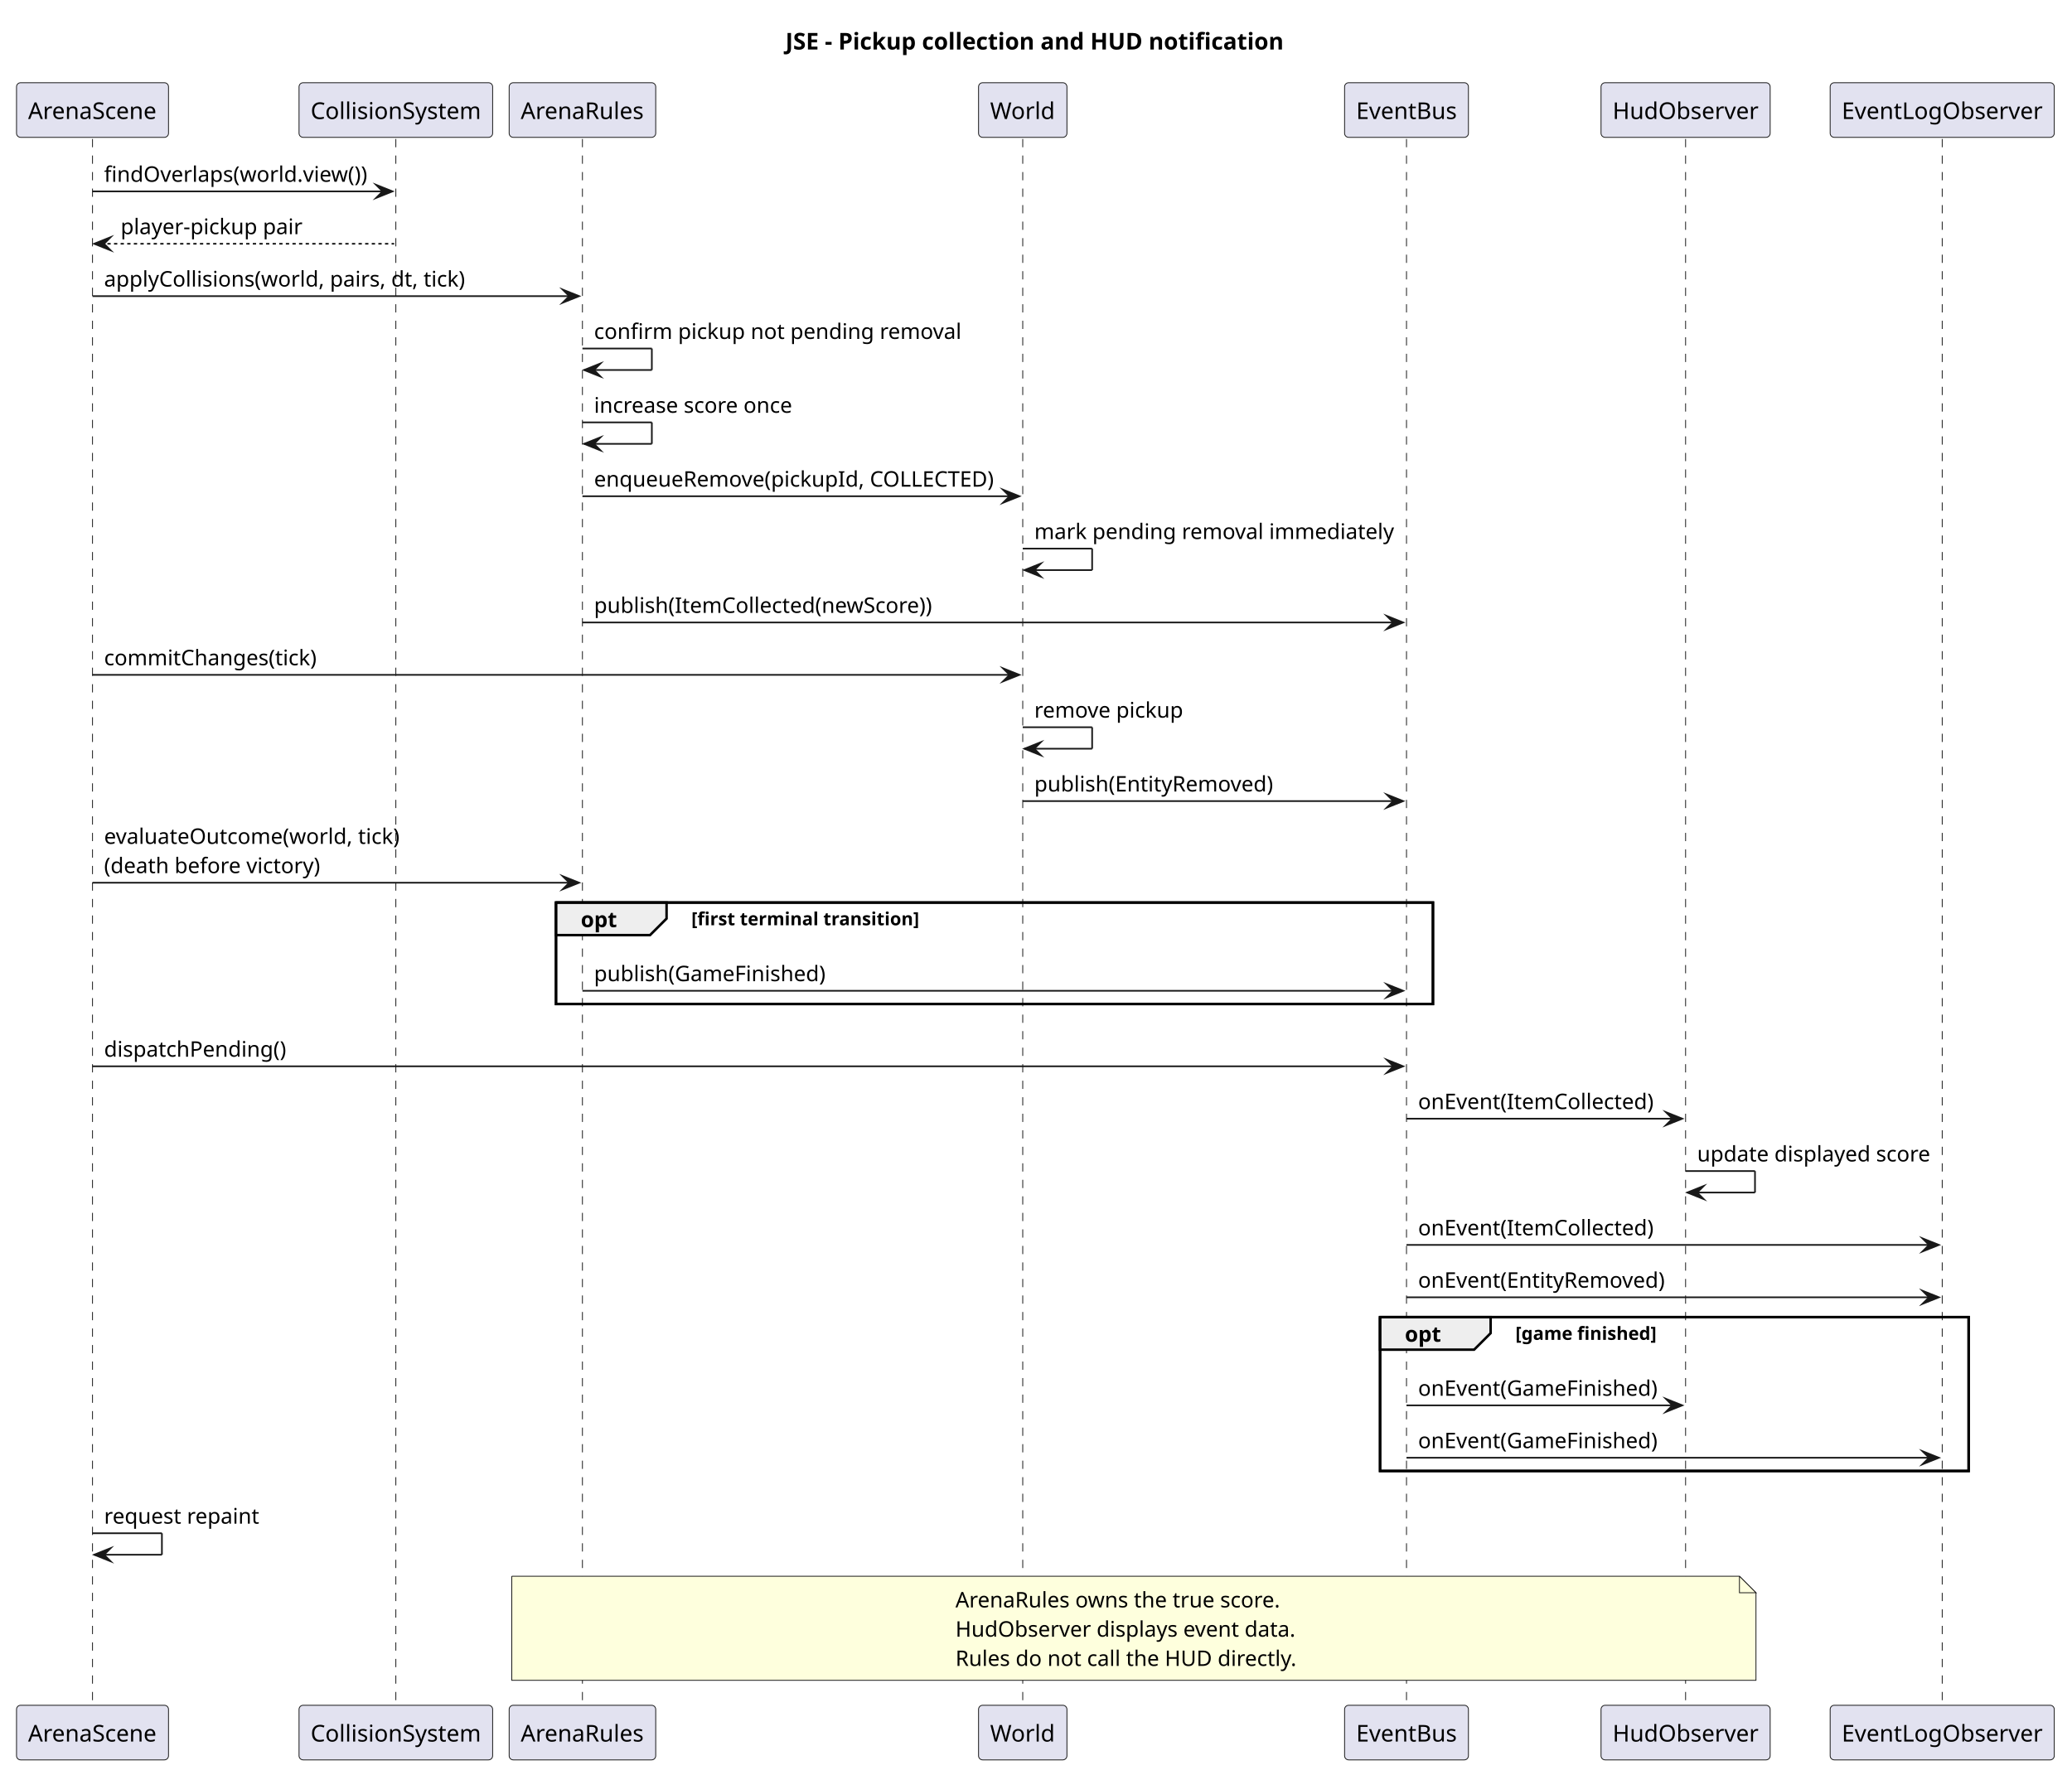
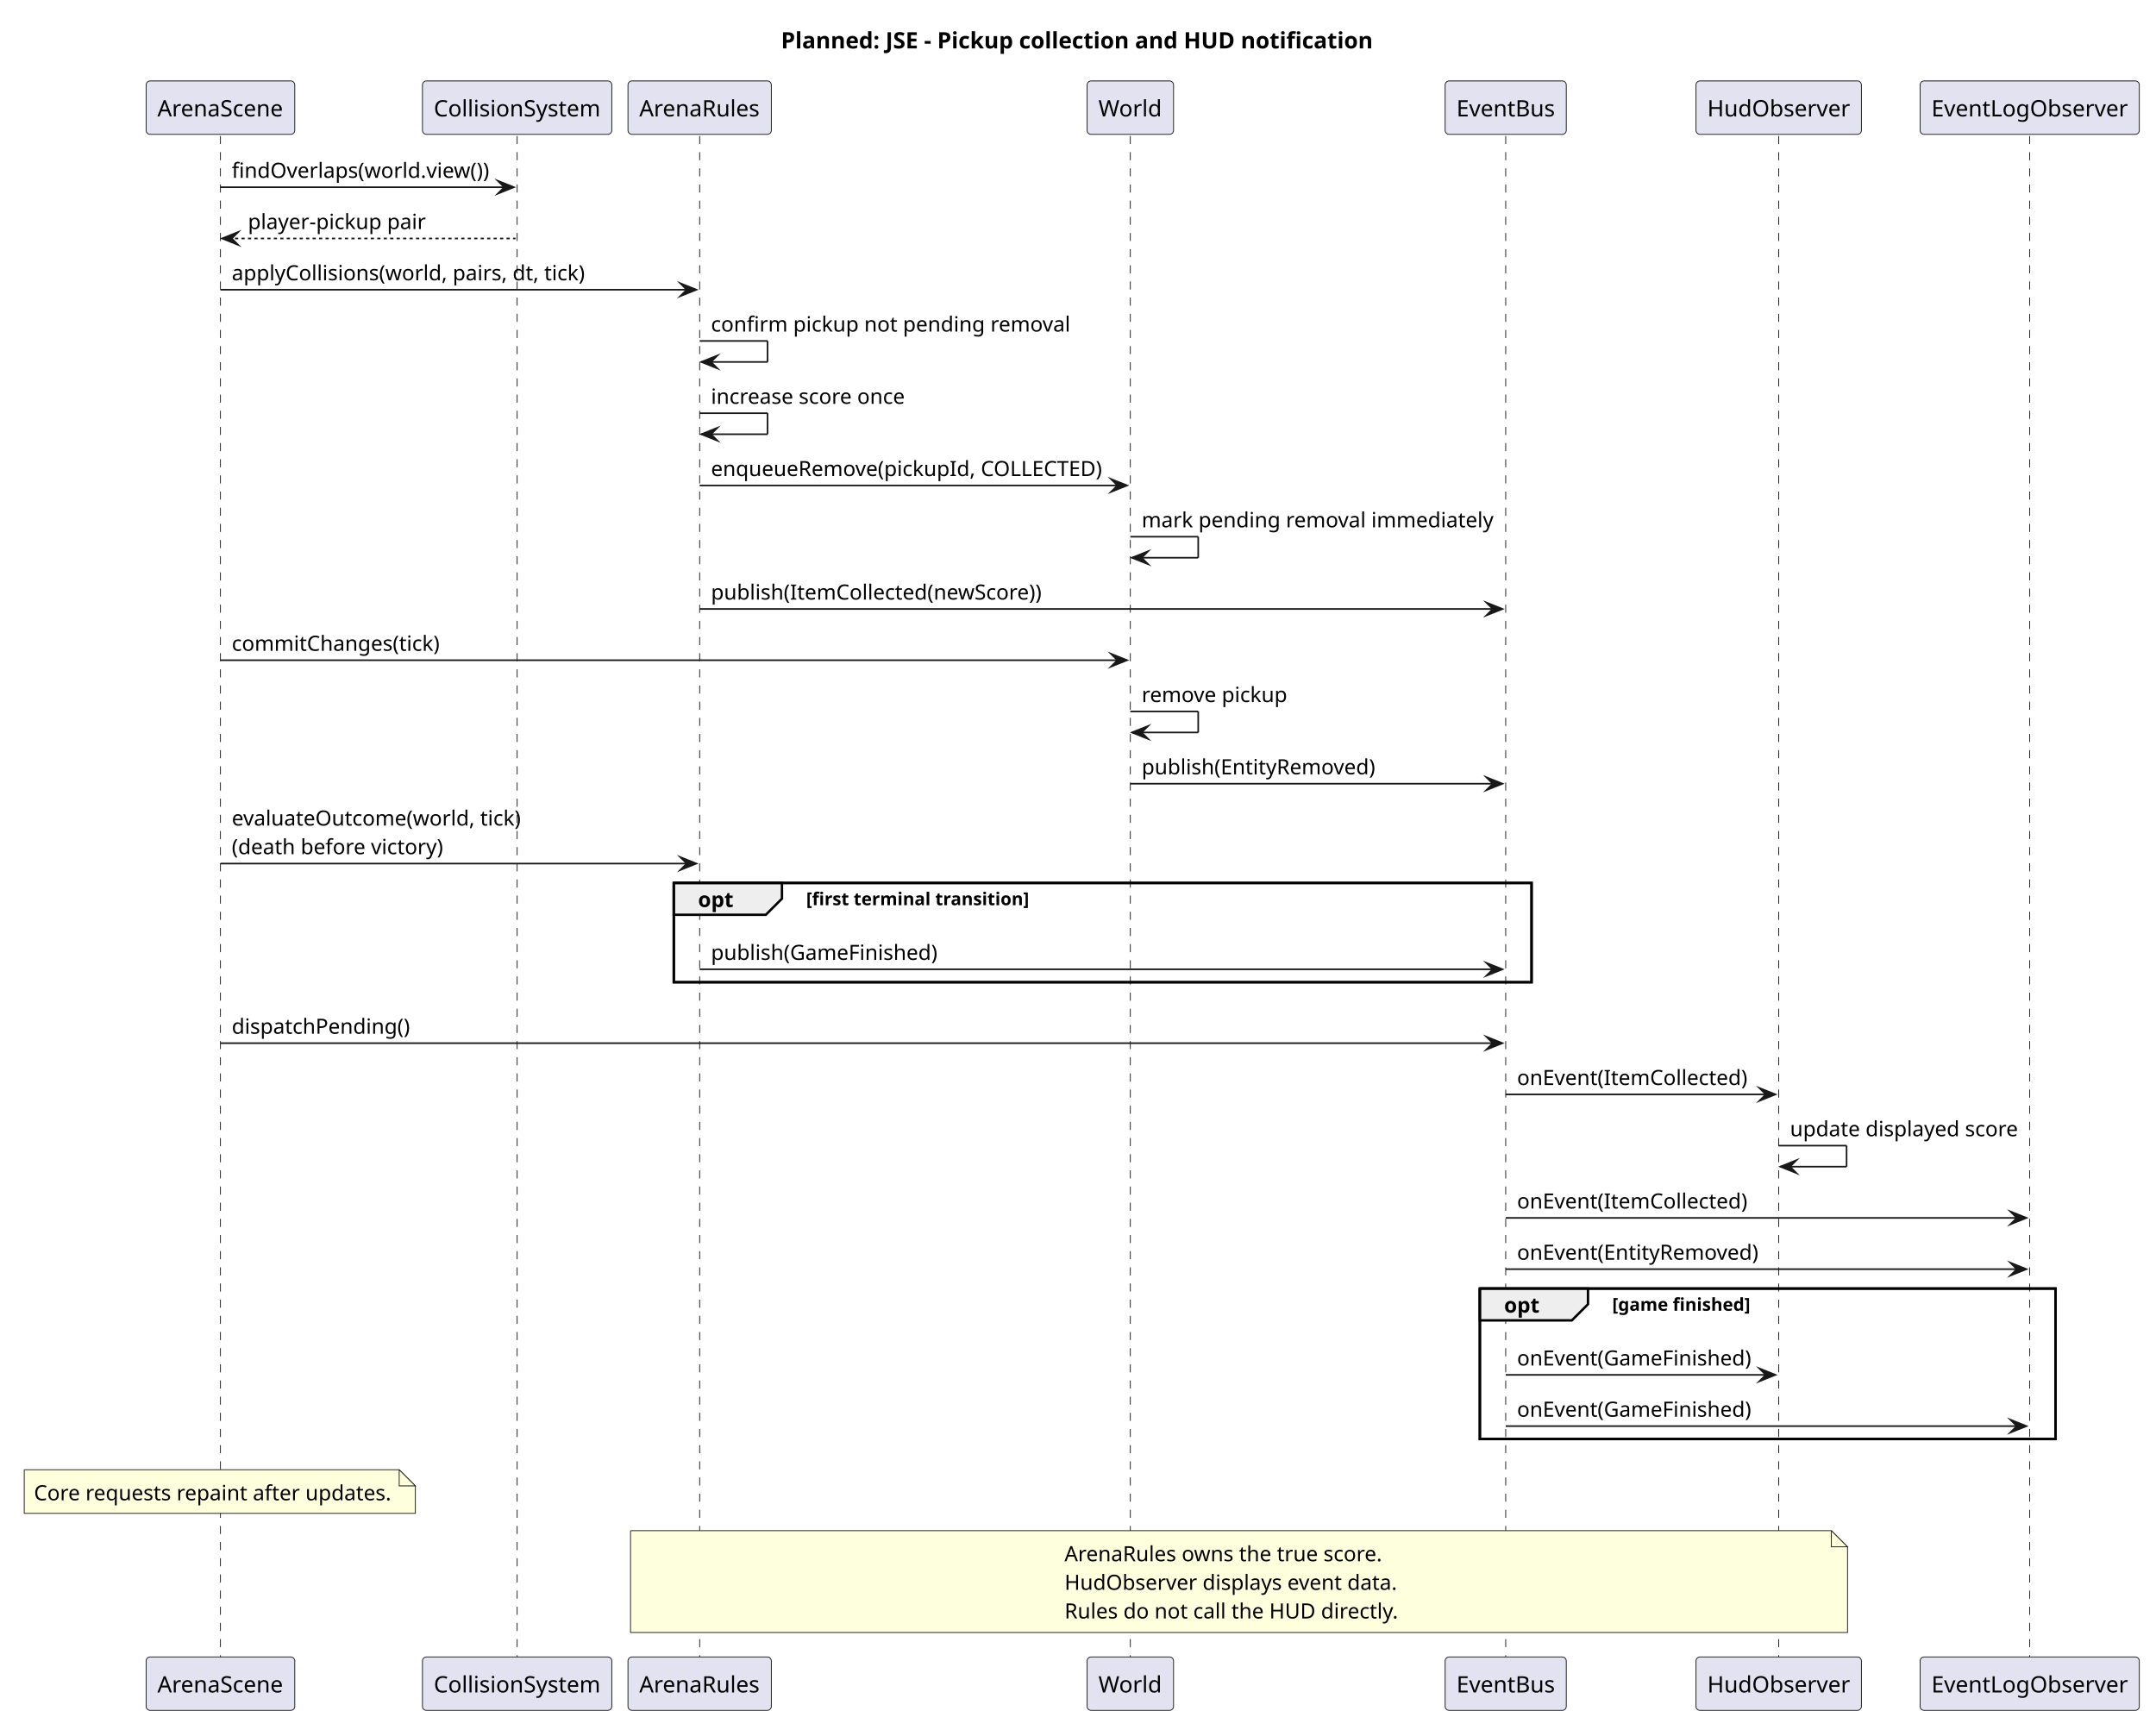
- <svg xmlns="http://www.w3.org/2000/svg" version="1.1" data-diagram-type="SEQUENCE" style="width:1254px;height:1077px;background:#FFFFFF;" width="1254px" height="1077px" viewBox="0 0 1254 1077" zoomAndPan="magnify" preserveAspectRatio="none" contentStyleType="text/css">
+ <svg xmlns="http://www.w3.org/2000/svg" version="1.1" data-diagram-type="SEQUENCE" style="width:1334px;height:1070px;background:#FFFFFF;" width="1334px" height="1070px" viewBox="0 0 1334 1070" zoomAndPan="magnify" preserveAspectRatio="none" contentStyleType="text/css">
  <defs />
  <g font-family="sans-serif" lengthAdjust="spacing">
    <g class="title" data-source-line="1">
-       <text x="475.363" y="29.966" fill="#000" font-size="14" textLength="301.545" font-weight="700">JSE - Pickup collection and HUD notification</text>
+       <text x="483.226" y="29.966" fill="#000" font-size="14" textLength="366.225" font-weight="700">Planned: JSE - Pickup collection and HUD notification</text>
    </g>
-     <rect x="336.5" y="546.314" width="530.733" height="61.412" fill="none" style="stroke:#000;stroke-width:1.5;" />
-     <rect x="835.233" y="797.256" width="356.221" height="93.118" fill="none" style="stroke:#000;stroke-width:1.5;" />
+     <rect x="416.906" y="546.314" width="530.733" height="61.412" fill="none" style="stroke:#000;stroke-width:1.5;" />
+     <rect x="915.64" y="797.256" width="356.221" height="93.118" fill="none" style="stroke:#000;stroke-width:1.5;" />
    <g>
-       <rect x="52.49" y="84.136" width="8" height="948.062" fill="#000" fill-opacity="0" />
-       <line x1="55.99" y1="84.136" x2="55.99" y2="1032.198" style="stroke:#181818;stroke-width:0.5;stroke-dasharray:5,5;" />
+       <rect x="132.897" y="84.136" width="8" height="941.062" fill="#000" fill-opacity="0" />
+       <line x1="136.397" y1="84.136" x2="136.397" y2="1025.198" style="stroke:#181818;stroke-width:0.5;stroke-dasharray:5,5;" />
    </g>
    <g>
-       <rect x="236.065" y="84.136" width="8" height="948.062" fill="#000" fill-opacity="0" />
-       <line x1="239.565" y1="84.136" x2="239.565" y2="1032.198" style="stroke:#181818;stroke-width:0.5;stroke-dasharray:5,5;" />
+       <rect x="316.472" y="84.136" width="8" height="941.062" fill="#000" fill-opacity="0" />
+       <line x1="319.972" y1="84.136" x2="319.972" y2="1025.198" style="stroke:#181818;stroke-width:0.5;stroke-dasharray:5,5;" />
    </g>
    <g>
-       <rect x="349" y="84.136" width="8" height="948.062" fill="#000" fill-opacity="0" />
-       <line x1="352.5" y1="84.136" x2="352.5" y2="1032.198" style="stroke:#181818;stroke-width:0.5;stroke-dasharray:5,5;" />
+       <rect x="429.406" y="84.136" width="8" height="941.062" fill="#000" fill-opacity="0" />
+       <line x1="432.906" y1="84.136" x2="432.906" y2="1025.198" style="stroke:#181818;stroke-width:0.5;stroke-dasharray:5,5;" />
    </g>
    <g>
-       <rect x="615.476" y="84.136" width="8" height="948.062" fill="#000" fill-opacity="0" />
-       <line x1="618.976" y1="84.136" x2="618.976" y2="1032.198" style="stroke:#181818;stroke-width:0.5;stroke-dasharray:5,5;" />
+       <rect x="695.883" y="84.136" width="8" height="941.062" fill="#000" fill-opacity="0" />
+       <line x1="699.383" y1="84.136" x2="699.383" y2="1025.198" style="stroke:#181818;stroke-width:0.5;stroke-dasharray:5,5;" />
    </g>
    <g>
-       <rect x="847.733" y="84.136" width="8" height="948.062" fill="#000" fill-opacity="0" />
-       <line x1="851.233" y1="84.136" x2="851.233" y2="1032.198" style="stroke:#181818;stroke-width:0.5;stroke-dasharray:5,5;" />
+       <rect x="928.14" y="84.136" width="8" height="941.062" fill="#000" fill-opacity="0" />
+       <line x1="931.64" y1="84.136" x2="931.64" y2="1025.198" style="stroke:#181818;stroke-width:0.5;stroke-dasharray:5,5;" />
    </g>
    <g>
-       <rect x="1016.644" y="84.136" width="8" height="948.062" fill="#000" fill-opacity="0" />
-       <line x1="1020.144" y1="84.136" x2="1020.144" y2="1032.198" style="stroke:#181818;stroke-width:0.5;stroke-dasharray:5,5;" />
+       <rect x="1097.051" y="84.136" width="8" height="941.062" fill="#000" fill-opacity="0" />
+       <line x1="1100.551" y1="84.136" x2="1100.551" y2="1025.198" style="stroke:#181818;stroke-width:0.5;stroke-dasharray:5,5;" />
    </g>
    <g>
-       <rect x="1171.954" y="84.136" width="8" height="948.062" fill="#000" fill-opacity="0" />
-       <line x1="1175.454" y1="84.136" x2="1175.454" y2="1032.198" style="stroke:#181818;stroke-width:0.5;stroke-dasharray:5,5;" />
+       <rect x="1252.361" y="84.136" width="8" height="941.062" fill="#000" fill-opacity="0" />
+       <line x1="1255.861" y1="84.136" x2="1255.861" y2="1025.198" style="stroke:#181818;stroke-width:0.5;stroke-dasharray:5,5;" />
    </g>
-     <rect x="10" y="50.068" width="91.98" height="33.068" fill="#E2E2F0" style="stroke:#181818;stroke-width:0.5;" rx="2.5" ry="2.5" />
-     <text x="17" y="72.034" fill="#000" font-size="14" textLength="77.98">ArenaScene</text>
-     <rect x="180.982" y="50.068" width="117.166" height="33.068" fill="#E2E2F0" style="stroke:#181818;stroke-width:0.5;" rx="2.5" ry="2.5" />
-     <text x="187.982" y="72.034" fill="#000" font-size="14" textLength="103.166">CollisionSystem</text>
-     <rect x="308.148" y="50.068" width="88.704" height="33.068" fill="#E2E2F0" style="stroke:#181818;stroke-width:0.5;" rx="2.5" ry="2.5" />
-     <text x="315.148" y="72.034" fill="#000" font-size="14" textLength="74.704">ArenaRules</text>
-     <rect x="592.229" y="50.068" width="53.494" height="33.068" fill="#E2E2F0" style="stroke:#181818;stroke-width:0.5;" rx="2.5" ry="2.5" />
-     <text x="599.229" y="72.034" fill="#000" font-size="14" textLength="39.494">World</text>
-     <rect x="813.755" y="50.068" width="74.956" height="33.068" fill="#E2E2F0" style="stroke:#181818;stroke-width:0.5;" rx="2.5" ry="2.5" />
-     <text x="820.755" y="72.034" fill="#000" font-size="14" textLength="60.956">EventBus</text>
-     <rect x="968.967" y="50.068" width="102.354" height="33.068" fill="#E2E2F0" style="stroke:#181818;stroke-width:0.5;" rx="2.5" ry="2.5" />
-     <text x="975.967" y="72.034" fill="#000" font-size="14" textLength="88.354">HudObserver</text>
-     <rect x="1107.639" y="50.068" width="135.632" height="33.068" fill="#E2E2F0" style="stroke:#181818;stroke-width:0.5;" rx="2.5" ry="2.5" />
-     <text x="1114.639" y="72.034" fill="#000" font-size="14" textLength="121.632">EventLogObserver</text>
-     <rect x="10" y="1032.198" width="91.98" height="33.068" fill="#E2E2F0" style="stroke:#181818;stroke-width:0.5;" rx="2.5" ry="2.5" />
-     <text x="17" y="1054.164" fill="#000" font-size="14" textLength="77.98">ArenaScene</text>
-     <rect x="180.982" y="1032.198" width="117.166" height="33.068" fill="#E2E2F0" style="stroke:#181818;stroke-width:0.5;" rx="2.5" ry="2.5" />
-     <text x="187.982" y="1054.164" fill="#000" font-size="14" textLength="103.166">CollisionSystem</text>
-     <rect x="308.148" y="1032.198" width="88.704" height="33.068" fill="#E2E2F0" style="stroke:#181818;stroke-width:0.5;" rx="2.5" ry="2.5" />
-     <text x="315.148" y="1054.164" fill="#000" font-size="14" textLength="74.704">ArenaRules</text>
-     <rect x="592.229" y="1032.198" width="53.494" height="33.068" fill="#E2E2F0" style="stroke:#181818;stroke-width:0.5;" rx="2.5" ry="2.5" />
-     <text x="599.229" y="1054.164" fill="#000" font-size="14" textLength="39.494">World</text>
-     <rect x="813.755" y="1032.198" width="74.956" height="33.068" fill="#E2E2F0" style="stroke:#181818;stroke-width:0.5;" rx="2.5" ry="2.5" />
-     <text x="820.755" y="1054.164" fill="#000" font-size="14" textLength="60.956">EventBus</text>
-     <rect x="968.967" y="1032.198" width="102.354" height="33.068" fill="#E2E2F0" style="stroke:#181818;stroke-width:0.5;" rx="2.5" ry="2.5" />
-     <text x="975.967" y="1054.164" fill="#000" font-size="14" textLength="88.354">HudObserver</text>
-     <rect x="1107.639" y="1032.198" width="135.632" height="33.068" fill="#E2E2F0" style="stroke:#181818;stroke-width:0.5;" rx="2.5" ry="2.5" />
-     <text x="1114.639" y="1054.164" fill="#000" font-size="14" textLength="121.632">EventLogObserver</text>
-     <polygon points="227.565,111.842,237.565,115.842,227.565,119.842,231.565,115.842" fill="#181818" style="stroke:#181818;stroke-width:1;stroke-linejoin:miter;stroke-miterlimit:10;" />
-     <line x1="55.99" y1="115.842" x2="233.565" y2="115.842" style="stroke:#181818;stroke-width:1;" />
-     <text x="62.99" y="110.033" fill="#000" font-size="13" textLength="159.575">findOverlaps(world.view())</text>
-     <polygon points="66.99,143.548,56.99,147.548,66.99,151.548,62.99,147.548" fill="#181818" style="stroke:#181818;stroke-width:1;stroke-linejoin:miter;stroke-miterlimit:10;" />
-     <line x1="60.99" y1="147.548" x2="238.565" y2="147.548" style="stroke:#181818;stroke-width:1;stroke-dasharray:2,2;" />
-     <text x="72.99" y="141.739" fill="#000" font-size="13" textLength="110.11">player-pickup pair</text>
-     <polygon points="340.5,175.254,350.5,179.254,340.5,183.254,344.5,179.254" fill="#181818" style="stroke:#181818;stroke-width:1;stroke-linejoin:miter;stroke-miterlimit:10;" />
-     <line x1="55.99" y1="179.254" x2="346.5" y2="179.254" style="stroke:#181818;stroke-width:1;" />
-     <text x="62.99" y="173.445" fill="#000" font-size="13" textLength="218.465">applyCollisions(world, pairs, dt, tick)</text>
-     <line x1="352.5" y1="210.96" x2="394.5" y2="210.96" style="stroke:#181818;stroke-width:1;" />
-     <line x1="394.5" y1="210.96" x2="394.5" y2="223.96" style="stroke:#181818;stroke-width:1;" />
-     <line x1="353.5" y1="223.96" x2="394.5" y2="223.96" style="stroke:#181818;stroke-width:1;" />
-     <polygon points="363.5,219.96,353.5,223.96,363.5,227.96,359.5,223.96" fill="#181818" style="stroke:#181818;stroke-width:1;stroke-linejoin:miter;stroke-miterlimit:10;" />
-     <text x="359.5" y="205.151" fill="#000" font-size="13" textLength="222.872">confirm pickup not pending removal</text>
-     <line x1="352.5" y1="255.666" x2="394.5" y2="255.666" style="stroke:#181818;stroke-width:1;" />
-     <line x1="394.5" y1="255.666" x2="394.5" y2="268.666" style="stroke:#181818;stroke-width:1;" />
-     <line x1="353.5" y1="268.666" x2="394.5" y2="268.666" style="stroke:#181818;stroke-width:1;" />
-     <polygon points="363.5,264.666,353.5,268.666,363.5,272.666,359.5,268.666" fill="#181818" style="stroke:#181818;stroke-width:1;stroke-linejoin:miter;stroke-miterlimit:10;" />
-     <text x="359.5" y="249.857" fill="#000" font-size="13" textLength="120.445">increase score once</text>
-     <polygon points="606.976,296.372,616.976,300.372,606.976,304.372,610.976,300.372" fill="#181818" style="stroke:#181818;stroke-width:1;stroke-linejoin:miter;stroke-miterlimit:10;" />
-     <line x1="352.5" y1="300.372" x2="612.976" y2="300.372" style="stroke:#181818;stroke-width:1;" />
-     <text x="359.5" y="294.563" fill="#000" font-size="13" textLength="242.476">enqueueRemove(pickupId, COLLECTED)</text>
-     <line x1="618.976" y1="332.078" x2="660.976" y2="332.078" style="stroke:#181818;stroke-width:1;" />
-     <line x1="660.976" y1="332.078" x2="660.976" y2="345.078" style="stroke:#181818;stroke-width:1;" />
-     <line x1="619.976" y1="345.078" x2="660.976" y2="345.078" style="stroke:#181818;stroke-width:1;" />
-     <polygon points="629.976,341.078,619.976,345.078,629.976,349.078,625.976,345.078" fill="#181818" style="stroke:#181818;stroke-width:1;stroke-linejoin:miter;stroke-miterlimit:10;" />
-     <text x="625.976" y="326.269" fill="#000" font-size="13" textLength="218.257">mark pending removal immediately</text>
-     <polygon points="839.233,372.784,849.233,376.784,839.233,380.784,843.233,376.784" fill="#181818" style="stroke:#181818;stroke-width:1;stroke-linejoin:miter;stroke-miterlimit:10;" />
-     <line x1="352.5" y1="376.784" x2="845.233" y2="376.784" style="stroke:#181818;stroke-width:1;" />
-     <text x="359.5" y="370.975" fill="#000" font-size="13" textLength="205.088">publish(ItemCollected(newScore))</text>
-     <polygon points="606.976,404.49,616.976,408.49,606.976,412.49,610.976,408.49" fill="#181818" style="stroke:#181818;stroke-width:1;stroke-linejoin:miter;stroke-miterlimit:10;" />
-     <line x1="55.99" y1="408.49" x2="612.976" y2="408.49" style="stroke:#181818;stroke-width:1;" />
-     <text x="62.99" y="402.681" fill="#000" font-size="13" textLength="128.622">commitChanges(tick)</text>
-     <line x1="618.976" y1="440.196" x2="660.976" y2="440.196" style="stroke:#181818;stroke-width:1;" />
-     <line x1="660.976" y1="440.196" x2="660.976" y2="453.196" style="stroke:#181818;stroke-width:1;" />
-     <line x1="619.976" y1="453.196" x2="660.976" y2="453.196" style="stroke:#181818;stroke-width:1;" />
-     <polygon points="629.976,449.196,619.976,453.196,629.976,457.196,625.976,453.196" fill="#181818" style="stroke:#181818;stroke-width:1;stroke-linejoin:miter;stroke-miterlimit:10;" />
-     <text x="625.976" y="434.387" fill="#000" font-size="13" textLength="90.597">remove pickup</text>
-     <polygon points="839.233,480.902,849.233,484.902,839.233,488.902,843.233,484.902" fill="#181818" style="stroke:#181818;stroke-width:1;stroke-linejoin:miter;stroke-miterlimit:10;" />
-     <line x1="618.976" y1="484.902" x2="845.233" y2="484.902" style="stroke:#181818;stroke-width:1;" />
-     <text x="625.976" y="479.093" fill="#000" font-size="13" textLength="144.794">publish(EntityRemoved)</text>
-     <polygon points="340.5,530.314,350.5,534.314,340.5,538.314,344.5,534.314" fill="#181818" style="stroke:#181818;stroke-width:1;stroke-linejoin:miter;stroke-miterlimit:10;" />
-     <line x1="55.99" y1="534.314" x2="346.5" y2="534.314" style="stroke:#181818;stroke-width:1;" />
-     <text x="62.99" y="510.799" fill="#000" font-size="13" textLength="179.101">evaluateOutcome(world, tick)</text>
-     <text x="62.99" y="528.505" fill="#000" font-size="13" textLength="131.027">(death before victory)</text>
-     <path d="M336.5,546.314 L403.418,546.314 L403.418,556.02 L393.418,566.02 L336.5,566.02 L336.5,546.314" style="stroke:#000;stroke-width:1.5;" fill="#EEE" />
-     <rect x="336.5" y="546.314" width="530.733" height="61.412" fill="none" style="stroke:#000;stroke-width:1.5;" />
-     <text x="351.5" y="561.211" fill="#000" font-size="13" textLength="21.918" font-weight="700">opt</text>
-     <text x="418.418" y="560.073" fill="#000" font-size="11" textLength="138.126" font-weight="700">[first terminal transition]</text>
-     <polygon points="839.233,595.726,849.233,599.726,839.233,603.726,843.233,599.726" fill="#181818" style="stroke:#181818;stroke-width:1;stroke-linejoin:miter;stroke-miterlimit:10;" />
-     <line x1="352.5" y1="599.726" x2="845.233" y2="599.726" style="stroke:#181818;stroke-width:1;" />
-     <text x="359.5" y="593.917" fill="#000" font-size="13" textLength="140.114">publish(GameFinished)</text>
-     <polygon points="839.233,641.432,849.233,645.432,839.233,649.432,843.233,645.432" fill="#181818" style="stroke:#181818;stroke-width:1;stroke-linejoin:miter;stroke-miterlimit:10;" />
-     <line x1="55.99" y1="645.432" x2="845.233" y2="645.432" style="stroke:#181818;stroke-width:1;" />
-     <text x="62.99" y="639.623" fill="#000" font-size="13" textLength="110.24">dispatchPending()</text>
-     <polygon points="1008.144,673.138,1018.144,677.138,1008.144,681.138,1012.144,677.138" fill="#181818" style="stroke:#181818;stroke-width:1;stroke-linejoin:miter;stroke-miterlimit:10;" />
-     <line x1="851.233" y1="677.138" x2="1014.144" y2="677.138" style="stroke:#181818;stroke-width:1;" />
-     <text x="858.233" y="671.329" fill="#000" font-size="13" textLength="142.558">onEvent(ItemCollected)</text>
-     <line x1="1020.144" y1="708.844" x2="1062.144" y2="708.844" style="stroke:#181818;stroke-width:1;" />
-     <line x1="1062.144" y1="708.844" x2="1062.144" y2="721.844" style="stroke:#181818;stroke-width:1;" />
-     <line x1="1021.144" y1="721.844" x2="1062.144" y2="721.844" style="stroke:#181818;stroke-width:1;" />
-     <polygon points="1031.144,717.844,1021.144,721.844,1031.144,725.844,1027.144,721.844" fill="#181818" style="stroke:#181818;stroke-width:1;stroke-linejoin:miter;stroke-miterlimit:10;" />
-     <text x="1027.144" y="703.035" fill="#000" font-size="13" textLength="141.31">update displayed score</text>
-     <polygon points="1163.454,749.55,1173.454,753.55,1163.454,757.55,1167.454,753.55" fill="#181818" style="stroke:#181818;stroke-width:1;stroke-linejoin:miter;stroke-miterlimit:10;" />
-     <line x1="851.233" y1="753.55" x2="1169.454" y2="753.55" style="stroke:#181818;stroke-width:1;" />
-     <text x="858.233" y="747.741" fill="#000" font-size="13" textLength="142.558">onEvent(ItemCollected)</text>
-     <polygon points="1163.454,781.256,1173.454,785.256,1163.454,789.256,1167.454,785.256" fill="#181818" style="stroke:#181818;stroke-width:1;stroke-linejoin:miter;stroke-miterlimit:10;" />
-     <line x1="851.233" y1="785.256" x2="1169.454" y2="785.256" style="stroke:#181818;stroke-width:1;" />
-     <text x="858.233" y="779.447" fill="#000" font-size="13" textLength="149.591">onEvent(EntityRemoved)</text>
-     <path d="M835.233,797.256 L902.151,797.256 L902.151,806.962 L892.151,816.962 L835.233,816.962 L835.233,797.256" style="stroke:#000;stroke-width:1.5;" fill="#EEE" />
-     <rect x="835.233" y="797.256" width="356.221" height="93.118" fill="none" style="stroke:#000;stroke-width:1.5;" />
-     <text x="850.233" y="812.153" fill="#000" font-size="13" textLength="21.918" font-weight="700">opt</text>
-     <text x="917.151" y="811.015" fill="#000" font-size="11" textLength="85.403" font-weight="700">[game finished]</text>
-     <polygon points="1008.144,846.668,1018.144,850.668,1008.144,854.668,1012.144,850.668" fill="#181818" style="stroke:#181818;stroke-width:1;stroke-linejoin:miter;stroke-miterlimit:10;" />
-     <line x1="851.233" y1="850.668" x2="1014.144" y2="850.668" style="stroke:#181818;stroke-width:1;" />
-     <text x="858.233" y="844.859" fill="#000" font-size="13" textLength="144.911">onEvent(GameFinished)</text>
-     <polygon points="1163.454,878.374,1173.454,882.374,1163.454,886.374,1167.454,882.374" fill="#181818" style="stroke:#181818;stroke-width:1;stroke-linejoin:miter;stroke-miterlimit:10;" />
-     <line x1="851.233" y1="882.374" x2="1169.454" y2="882.374" style="stroke:#181818;stroke-width:1;" />
-     <text x="858.233" y="876.565" fill="#000" font-size="13" textLength="144.911">onEvent(GameFinished)</text>
-     <line x1="55.99" y1="928.08" x2="97.99" y2="928.08" style="stroke:#181818;stroke-width:1;" />
-     <line x1="97.99" y1="928.08" x2="97.99" y2="941.08" style="stroke:#181818;stroke-width:1;" />
-     <line x1="56.99" y1="941.08" x2="97.99" y2="941.08" style="stroke:#181818;stroke-width:1;" />
-     <polygon points="66.99,937.08,56.99,941.08,66.99,945.08,62.99,941.08" fill="#181818" style="stroke:#181818;stroke-width:1;stroke-linejoin:miter;stroke-miterlimit:10;" />
-     <text x="62.99" y="922.271" fill="#000" font-size="13" textLength="94.432">request repaint</text>
-     <path d="M309.735,954.08 L309.735,1017.08 L1062.735,1017.08 L1062.735,964.08 L1052.735,954.08 L309.735,954.08" style="stroke:#181818;stroke-width:0.5;" fill="#FEFFDD" />
-     <path d="M1052.735,954.08 L1052.735,964.08 L1062.735,964.08 L1052.735,954.08" style="stroke:#181818;stroke-width:0.5;" fill="#FEFFDD" />
-     <text x="578.251" y="972.977" fill="#000" font-size="13" textLength="197.236">ArenaRules owns the true score.</text>
-     <text x="578.251" y="990.683" fill="#000" font-size="13" textLength="206.011">HudObserver displays event data.</text>
-     <text x="578.251" y="1008.389" fill="#000" font-size="13" textLength="207.142">Rules do not call the HUD directly.</text>
+     <rect x="90.407" y="50.068" width="91.98" height="33.068" fill="#E2E2F0" style="stroke:#181818;stroke-width:0.5;" rx="2.5" ry="2.5" />
+     <text x="97.407" y="72.034" fill="#000" font-size="14" textLength="77.98">ArenaScene</text>
+     <rect x="261.389" y="50.068" width="117.166" height="33.068" fill="#E2E2F0" style="stroke:#181818;stroke-width:0.5;" rx="2.5" ry="2.5" />
+     <text x="268.389" y="72.034" fill="#000" font-size="14" textLength="103.166">CollisionSystem</text>
+     <rect x="388.555" y="50.068" width="88.704" height="33.068" fill="#E2E2F0" style="stroke:#181818;stroke-width:0.5;" rx="2.5" ry="2.5" />
+     <text x="395.555" y="72.034" fill="#000" font-size="14" textLength="74.704">ArenaRules</text>
+     <rect x="672.636" y="50.068" width="53.494" height="33.068" fill="#E2E2F0" style="stroke:#181818;stroke-width:0.5;" rx="2.5" ry="2.5" />
+     <text x="679.636" y="72.034" fill="#000" font-size="14" textLength="39.494">World</text>
+     <rect x="894.162" y="50.068" width="74.956" height="33.068" fill="#E2E2F0" style="stroke:#181818;stroke-width:0.5;" rx="2.5" ry="2.5" />
+     <text x="901.162" y="72.034" fill="#000" font-size="14" textLength="60.956">EventBus</text>
+     <rect x="1049.374" y="50.068" width="102.354" height="33.068" fill="#E2E2F0" style="stroke:#181818;stroke-width:0.5;" rx="2.5" ry="2.5" />
+     <text x="1056.374" y="72.034" fill="#000" font-size="14" textLength="88.354">HudObserver</text>
+     <rect x="1188.045" y="50.068" width="135.632" height="33.068" fill="#E2E2F0" style="stroke:#181818;stroke-width:0.5;" rx="2.5" ry="2.5" />
+     <text x="1195.045" y="72.034" fill="#000" font-size="14" textLength="121.632">EventLogObserver</text>
+     <rect x="90.407" y="1025.198" width="91.98" height="33.068" fill="#E2E2F0" style="stroke:#181818;stroke-width:0.5;" rx="2.5" ry="2.5" />
+     <text x="97.407" y="1047.164" fill="#000" font-size="14" textLength="77.98">ArenaScene</text>
+     <rect x="261.389" y="1025.198" width="117.166" height="33.068" fill="#E2E2F0" style="stroke:#181818;stroke-width:0.5;" rx="2.5" ry="2.5" />
+     <text x="268.389" y="1047.164" fill="#000" font-size="14" textLength="103.166">CollisionSystem</text>
+     <rect x="388.555" y="1025.198" width="88.704" height="33.068" fill="#E2E2F0" style="stroke:#181818;stroke-width:0.5;" rx="2.5" ry="2.5" />
+     <text x="395.555" y="1047.164" fill="#000" font-size="14" textLength="74.704">ArenaRules</text>
+     <rect x="672.636" y="1025.198" width="53.494" height="33.068" fill="#E2E2F0" style="stroke:#181818;stroke-width:0.5;" rx="2.5" ry="2.5" />
+     <text x="679.636" y="1047.164" fill="#000" font-size="14" textLength="39.494">World</text>
+     <rect x="894.162" y="1025.198" width="74.956" height="33.068" fill="#E2E2F0" style="stroke:#181818;stroke-width:0.5;" rx="2.5" ry="2.5" />
+     <text x="901.162" y="1047.164" fill="#000" font-size="14" textLength="60.956">EventBus</text>
+     <rect x="1049.374" y="1025.198" width="102.354" height="33.068" fill="#E2E2F0" style="stroke:#181818;stroke-width:0.5;" rx="2.5" ry="2.5" />
+     <text x="1056.374" y="1047.164" fill="#000" font-size="14" textLength="88.354">HudObserver</text>
+     <rect x="1188.045" y="1025.198" width="135.632" height="33.068" fill="#E2E2F0" style="stroke:#181818;stroke-width:0.5;" rx="2.5" ry="2.5" />
+     <text x="1195.045" y="1047.164" fill="#000" font-size="14" textLength="121.632">EventLogObserver</text>
+     <polygon points="307.972,111.842,317.972,115.842,307.972,119.842,311.972,115.842" fill="#181818" style="stroke:#181818;stroke-width:1;stroke-linejoin:miter;stroke-miterlimit:10;" />
+     <line x1="136.397" y1="115.842" x2="313.972" y2="115.842" style="stroke:#181818;stroke-width:1;" />
+     <text x="143.397" y="110.033" fill="#000" font-size="13" textLength="159.575">findOverlaps(world.view())</text>
+     <polygon points="147.397,143.548,137.397,147.548,147.397,151.548,143.397,147.548" fill="#181818" style="stroke:#181818;stroke-width:1;stroke-linejoin:miter;stroke-miterlimit:10;" />
+     <line x1="141.397" y1="147.548" x2="318.972" y2="147.548" style="stroke:#181818;stroke-width:1;stroke-dasharray:2,2;" />
+     <text x="153.397" y="141.739" fill="#000" font-size="13" textLength="110.11">player-pickup pair</text>
+     <polygon points="420.906,175.254,430.906,179.254,420.906,183.254,424.906,179.254" fill="#181818" style="stroke:#181818;stroke-width:1;stroke-linejoin:miter;stroke-miterlimit:10;" />
+     <line x1="136.397" y1="179.254" x2="426.906" y2="179.254" style="stroke:#181818;stroke-width:1;" />
+     <text x="143.397" y="173.445" fill="#000" font-size="13" textLength="218.465">applyCollisions(world, pairs, dt, tick)</text>
+     <line x1="432.906" y1="210.96" x2="474.906" y2="210.96" style="stroke:#181818;stroke-width:1;" />
+     <line x1="474.906" y1="210.96" x2="474.906" y2="223.96" style="stroke:#181818;stroke-width:1;" />
+     <line x1="433.906" y1="223.96" x2="474.906" y2="223.96" style="stroke:#181818;stroke-width:1;" />
+     <polygon points="443.906,219.96,433.906,223.96,443.906,227.96,439.906,223.96" fill="#181818" style="stroke:#181818;stroke-width:1;stroke-linejoin:miter;stroke-miterlimit:10;" />
+     <text x="439.906" y="205.151" fill="#000" font-size="13" textLength="222.872">confirm pickup not pending removal</text>
+     <line x1="432.906" y1="255.666" x2="474.906" y2="255.666" style="stroke:#181818;stroke-width:1;" />
+     <line x1="474.906" y1="255.666" x2="474.906" y2="268.666" style="stroke:#181818;stroke-width:1;" />
+     <line x1="433.906" y1="268.666" x2="474.906" y2="268.666" style="stroke:#181818;stroke-width:1;" />
+     <polygon points="443.906,264.666,433.906,268.666,443.906,272.666,439.906,268.666" fill="#181818" style="stroke:#181818;stroke-width:1;stroke-linejoin:miter;stroke-miterlimit:10;" />
+     <text x="439.906" y="249.857" fill="#000" font-size="13" textLength="120.445">increase score once</text>
+     <polygon points="687.383,296.372,697.383,300.372,687.383,304.372,691.383,300.372" fill="#181818" style="stroke:#181818;stroke-width:1;stroke-linejoin:miter;stroke-miterlimit:10;" />
+     <line x1="432.906" y1="300.372" x2="693.383" y2="300.372" style="stroke:#181818;stroke-width:1;" />
+     <text x="439.906" y="294.563" fill="#000" font-size="13" textLength="242.476">enqueueRemove(pickupId, COLLECTED)</text>
+     <line x1="699.383" y1="332.078" x2="741.383" y2="332.078" style="stroke:#181818;stroke-width:1;" />
+     <line x1="741.383" y1="332.078" x2="741.383" y2="345.078" style="stroke:#181818;stroke-width:1;" />
+     <line x1="700.383" y1="345.078" x2="741.383" y2="345.078" style="stroke:#181818;stroke-width:1;" />
+     <polygon points="710.383,341.078,700.383,345.078,710.383,349.078,706.383,345.078" fill="#181818" style="stroke:#181818;stroke-width:1;stroke-linejoin:miter;stroke-miterlimit:10;" />
+     <text x="706.383" y="326.269" fill="#000" font-size="13" textLength="218.257">mark pending removal immediately</text>
+     <polygon points="919.64,372.784,929.64,376.784,919.64,380.784,923.64,376.784" fill="#181818" style="stroke:#181818;stroke-width:1;stroke-linejoin:miter;stroke-miterlimit:10;" />
+     <line x1="432.906" y1="376.784" x2="925.64" y2="376.784" style="stroke:#181818;stroke-width:1;" />
+     <text x="439.906" y="370.975" fill="#000" font-size="13" textLength="205.088">publish(ItemCollected(newScore))</text>
+     <polygon points="687.383,404.49,697.383,408.49,687.383,412.49,691.383,408.49" fill="#181818" style="stroke:#181818;stroke-width:1;stroke-linejoin:miter;stroke-miterlimit:10;" />
+     <line x1="136.397" y1="408.49" x2="693.383" y2="408.49" style="stroke:#181818;stroke-width:1;" />
+     <text x="143.397" y="402.681" fill="#000" font-size="13" textLength="128.622">commitChanges(tick)</text>
+     <line x1="699.383" y1="440.196" x2="741.383" y2="440.196" style="stroke:#181818;stroke-width:1;" />
+     <line x1="741.383" y1="440.196" x2="741.383" y2="453.196" style="stroke:#181818;stroke-width:1;" />
+     <line x1="700.383" y1="453.196" x2="741.383" y2="453.196" style="stroke:#181818;stroke-width:1;" />
+     <polygon points="710.383,449.196,700.383,453.196,710.383,457.196,706.383,453.196" fill="#181818" style="stroke:#181818;stroke-width:1;stroke-linejoin:miter;stroke-miterlimit:10;" />
+     <text x="706.383" y="434.387" fill="#000" font-size="13" textLength="90.597">remove pickup</text>
+     <polygon points="919.64,480.902,929.64,484.902,919.64,488.902,923.64,484.902" fill="#181818" style="stroke:#181818;stroke-width:1;stroke-linejoin:miter;stroke-miterlimit:10;" />
+     <line x1="699.383" y1="484.902" x2="925.64" y2="484.902" style="stroke:#181818;stroke-width:1;" />
+     <text x="706.383" y="479.093" fill="#000" font-size="13" textLength="144.794">publish(EntityRemoved)</text>
+     <polygon points="420.906,530.314,430.906,534.314,420.906,538.314,424.906,534.314" fill="#181818" style="stroke:#181818;stroke-width:1;stroke-linejoin:miter;stroke-miterlimit:10;" />
+     <line x1="136.397" y1="534.314" x2="426.906" y2="534.314" style="stroke:#181818;stroke-width:1;" />
+     <text x="143.397" y="510.799" fill="#000" font-size="13" textLength="179.101">evaluateOutcome(world, tick)</text>
+     <text x="143.397" y="528.505" fill="#000" font-size="13" textLength="131.027">(death before victory)</text>
+     <path d="M416.906,546.314 L483.824,546.314 L483.824,556.02 L473.824,566.02 L416.906,566.02 L416.906,546.314" style="stroke:#000;stroke-width:1.5;" fill="#EEE" />
+     <rect x="416.906" y="546.314" width="530.733" height="61.412" fill="none" style="stroke:#000;stroke-width:1.5;" />
+     <text x="431.906" y="561.211" fill="#000" font-size="13" textLength="21.918" font-weight="700">opt</text>
+     <text x="498.824" y="560.073" fill="#000" font-size="11" textLength="138.126" font-weight="700">[first terminal transition]</text>
+     <polygon points="919.64,595.726,929.64,599.726,919.64,603.726,923.64,599.726" fill="#181818" style="stroke:#181818;stroke-width:1;stroke-linejoin:miter;stroke-miterlimit:10;" />
+     <line x1="432.906" y1="599.726" x2="925.64" y2="599.726" style="stroke:#181818;stroke-width:1;" />
+     <text x="439.906" y="593.917" fill="#000" font-size="13" textLength="140.114">publish(GameFinished)</text>
+     <polygon points="919.64,641.432,929.64,645.432,919.64,649.432,923.64,645.432" fill="#181818" style="stroke:#181818;stroke-width:1;stroke-linejoin:miter;stroke-miterlimit:10;" />
+     <line x1="136.397" y1="645.432" x2="925.64" y2="645.432" style="stroke:#181818;stroke-width:1;" />
+     <text x="143.397" y="639.623" fill="#000" font-size="13" textLength="110.24">dispatchPending()</text>
+     <polygon points="1088.551,673.138,1098.551,677.138,1088.551,681.138,1092.551,677.138" fill="#181818" style="stroke:#181818;stroke-width:1;stroke-linejoin:miter;stroke-miterlimit:10;" />
+     <line x1="931.64" y1="677.138" x2="1094.551" y2="677.138" style="stroke:#181818;stroke-width:1;" />
+     <text x="938.64" y="671.329" fill="#000" font-size="13" textLength="142.558">onEvent(ItemCollected)</text>
+     <line x1="1100.551" y1="708.844" x2="1142.551" y2="708.844" style="stroke:#181818;stroke-width:1;" />
+     <line x1="1142.551" y1="708.844" x2="1142.551" y2="721.844" style="stroke:#181818;stroke-width:1;" />
+     <line x1="1101.551" y1="721.844" x2="1142.551" y2="721.844" style="stroke:#181818;stroke-width:1;" />
+     <polygon points="1111.551,717.844,1101.551,721.844,1111.551,725.844,1107.551,721.844" fill="#181818" style="stroke:#181818;stroke-width:1;stroke-linejoin:miter;stroke-miterlimit:10;" />
+     <text x="1107.551" y="703.035" fill="#000" font-size="13" textLength="141.31">update displayed score</text>
+     <polygon points="1243.861,749.55,1253.861,753.55,1243.861,757.55,1247.861,753.55" fill="#181818" style="stroke:#181818;stroke-width:1;stroke-linejoin:miter;stroke-miterlimit:10;" />
+     <line x1="931.64" y1="753.55" x2="1249.861" y2="753.55" style="stroke:#181818;stroke-width:1;" />
+     <text x="938.64" y="747.741" fill="#000" font-size="13" textLength="142.558">onEvent(ItemCollected)</text>
+     <polygon points="1243.861,781.256,1253.861,785.256,1243.861,789.256,1247.861,785.256" fill="#181818" style="stroke:#181818;stroke-width:1;stroke-linejoin:miter;stroke-miterlimit:10;" />
+     <line x1="931.64" y1="785.256" x2="1249.861" y2="785.256" style="stroke:#181818;stroke-width:1;" />
+     <text x="938.64" y="779.447" fill="#000" font-size="13" textLength="149.591">onEvent(EntityRemoved)</text>
+     <path d="M915.64,797.256 L982.558,797.256 L982.558,806.962 L972.558,816.962 L915.64,816.962 L915.64,797.256" style="stroke:#000;stroke-width:1.5;" fill="#EEE" />
+     <rect x="915.64" y="797.256" width="356.221" height="93.118" fill="none" style="stroke:#000;stroke-width:1.5;" />
+     <text x="930.64" y="812.153" fill="#000" font-size="13" textLength="21.918" font-weight="700">opt</text>
+     <text x="997.558" y="811.015" fill="#000" font-size="11" textLength="85.403" font-weight="700">[game finished]</text>
+     <polygon points="1088.551,846.668,1098.551,850.668,1088.551,854.668,1092.551,850.668" fill="#181818" style="stroke:#181818;stroke-width:1;stroke-linejoin:miter;stroke-miterlimit:10;" />
+     <line x1="931.64" y1="850.668" x2="1094.551" y2="850.668" style="stroke:#181818;stroke-width:1;" />
+     <text x="938.64" y="844.859" fill="#000" font-size="13" textLength="144.911">onEvent(GameFinished)</text>
+     <polygon points="1243.861,878.374,1253.861,882.374,1243.861,886.374,1247.861,882.374" fill="#181818" style="stroke:#181818;stroke-width:1;stroke-linejoin:miter;stroke-miterlimit:10;" />
+     <line x1="931.64" y1="882.374" x2="1249.861" y2="882.374" style="stroke:#181818;stroke-width:1;" />
+     <text x="938.64" y="876.565" fill="#000" font-size="13" textLength="144.911">onEvent(GameFinished)</text>
+     <path d="M15,909.374 L15,936.374 L257,936.374 L257,919.374 L247,909.374 L15,909.374" style="stroke:#181818;stroke-width:0.5;" fill="#FEFFDD" />
+     <path d="M247,909.374 L247,919.374 L257,919.374 L247,909.374" style="stroke:#181818;stroke-width:0.5;" fill="#FEFFDD" />
+     <text x="21" y="928.271" fill="#000" font-size="13" textLength="221.793">Core requests repaint after updates.</text>
+     <path d="M390.142,947.08 L390.142,1010.08 L1143.142,1010.08 L1143.142,957.08 L1133.142,947.08 L390.142,947.08" style="stroke:#181818;stroke-width:0.5;" fill="#FEFFDD" />
+     <path d="M1133.142,947.08 L1133.142,957.08 L1143.142,957.08 L1133.142,947.08" style="stroke:#181818;stroke-width:0.5;" fill="#FEFFDD" />
+     <text x="658.658" y="965.977" fill="#000" font-size="13" textLength="197.236">ArenaRules owns the true score.</text>
+     <text x="658.658" y="983.683" fill="#000" font-size="13" textLength="206.011">HudObserver displays event data.</text>
+     <text x="658.658" y="1001.389" fill="#000" font-size="13" textLength="207.142">Rules do not call the HUD directly.</text>
  </g>
</svg>
